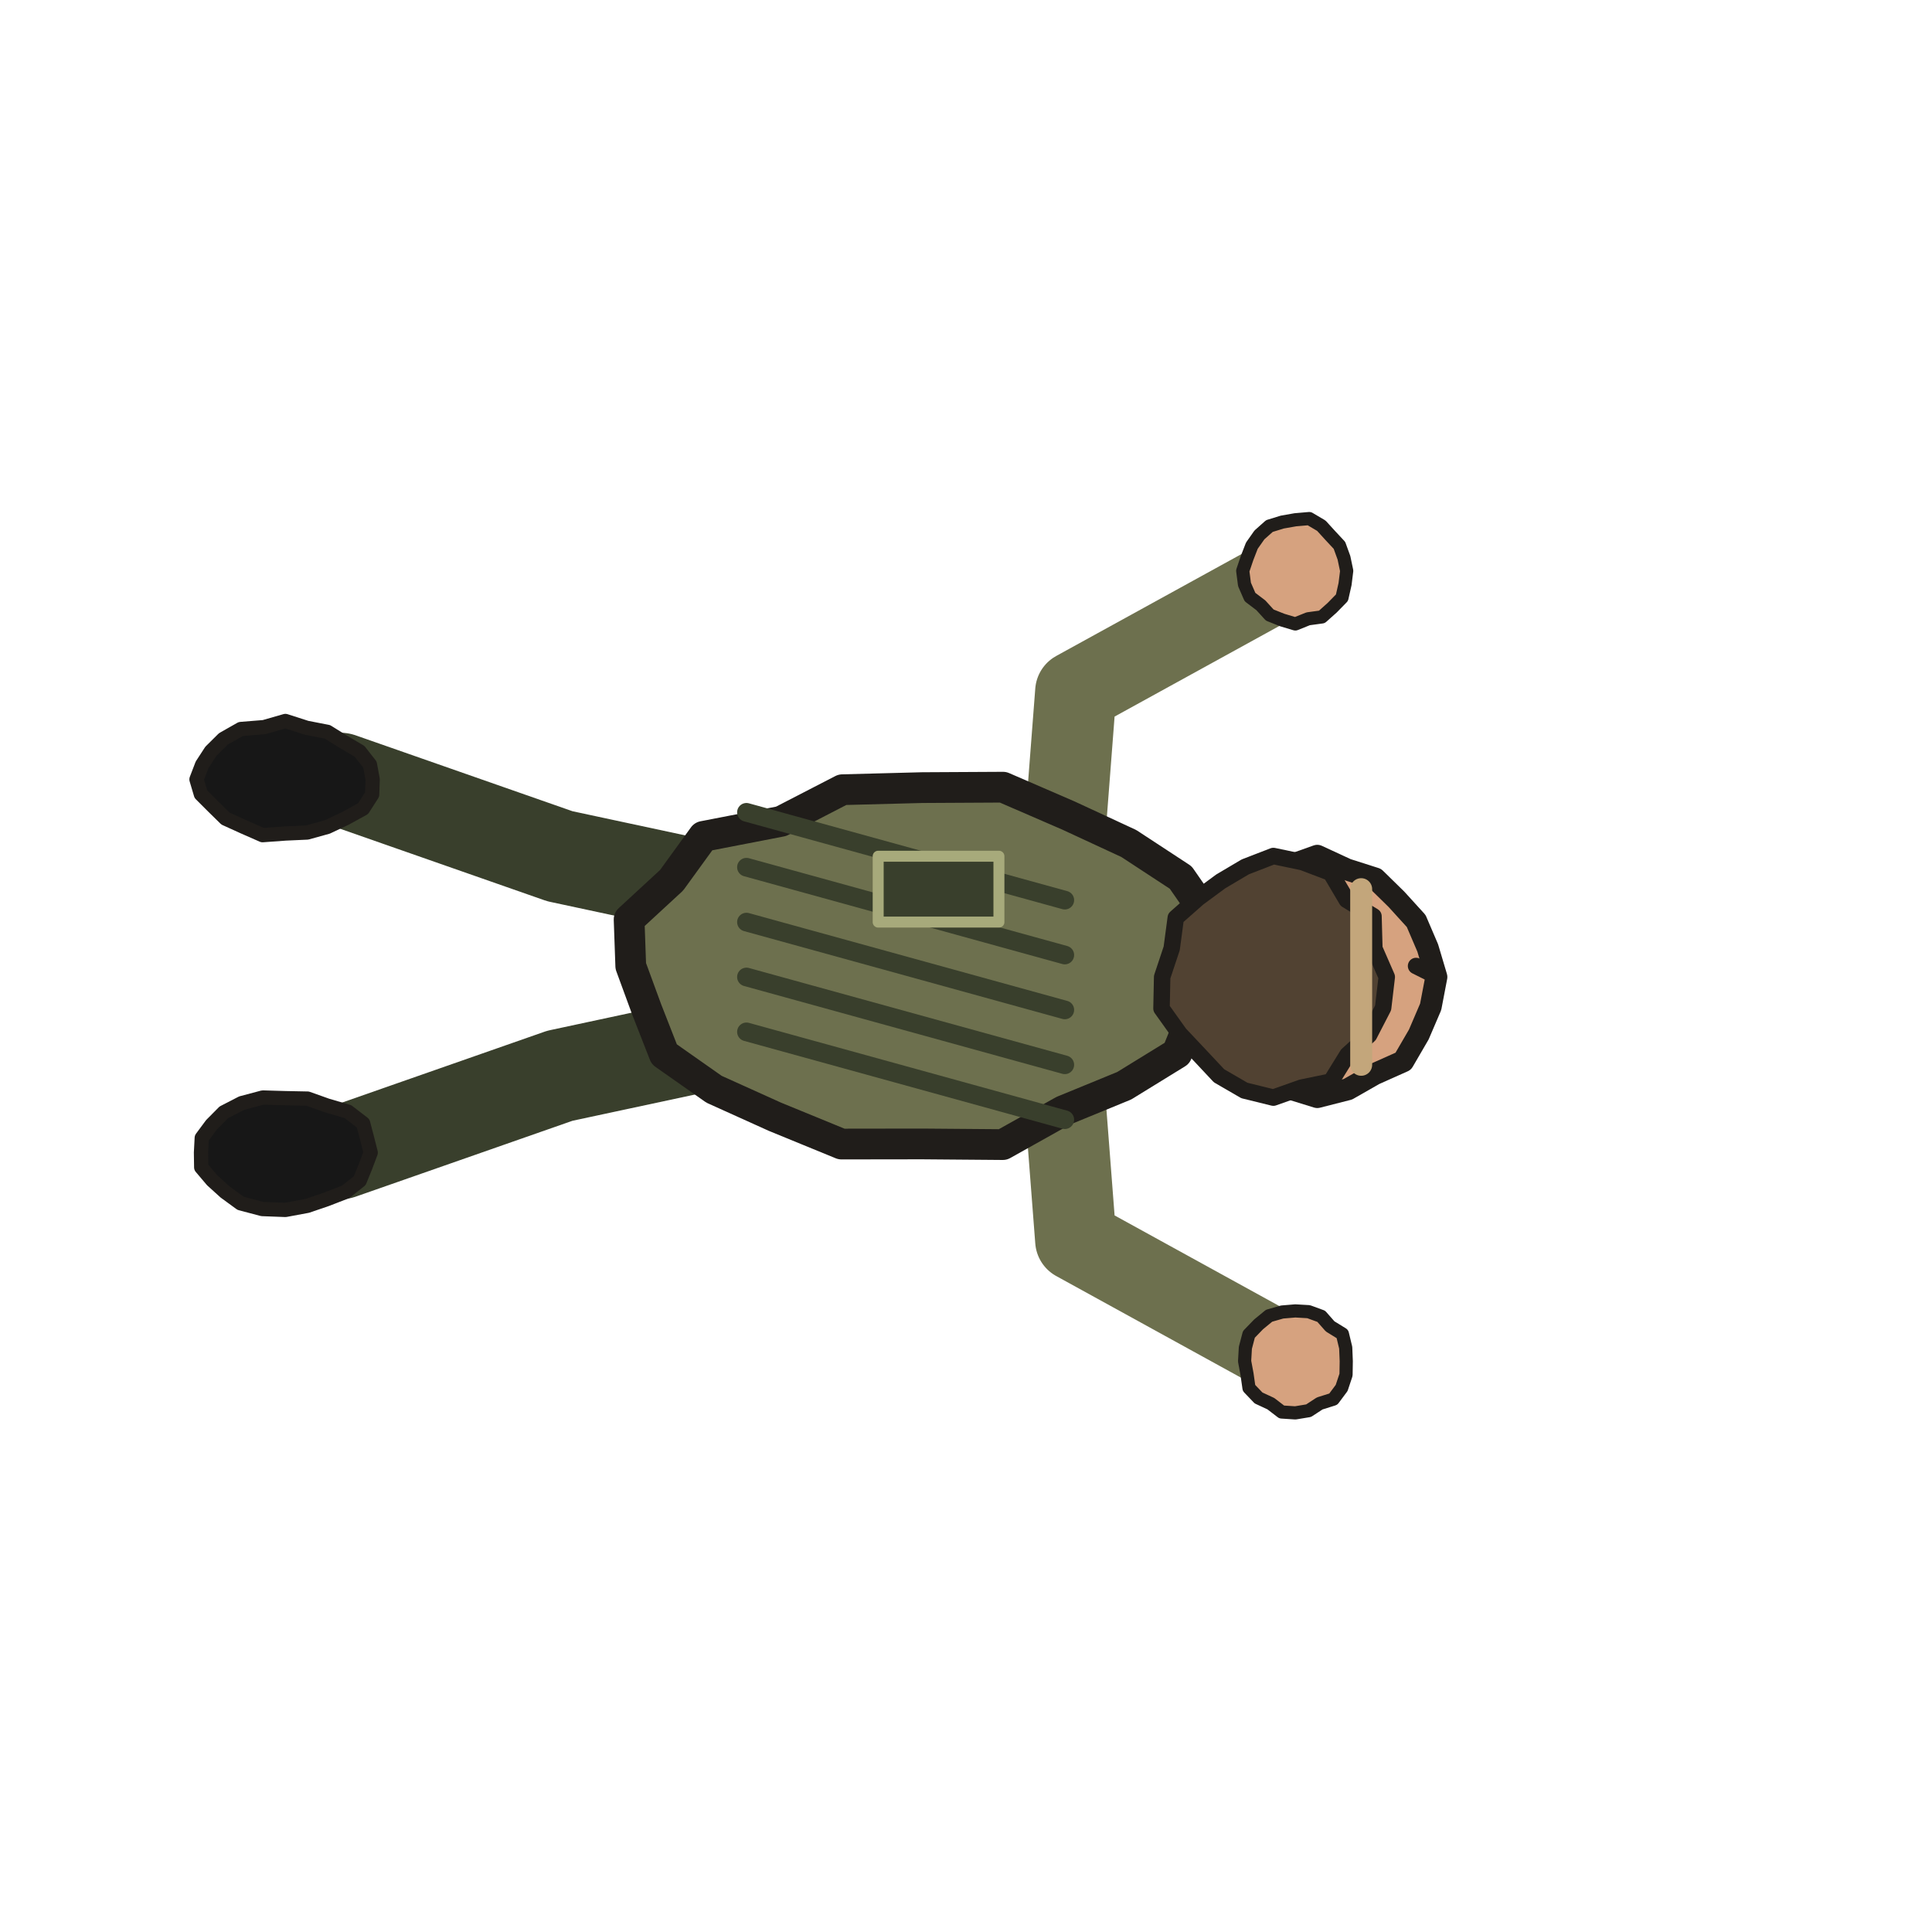
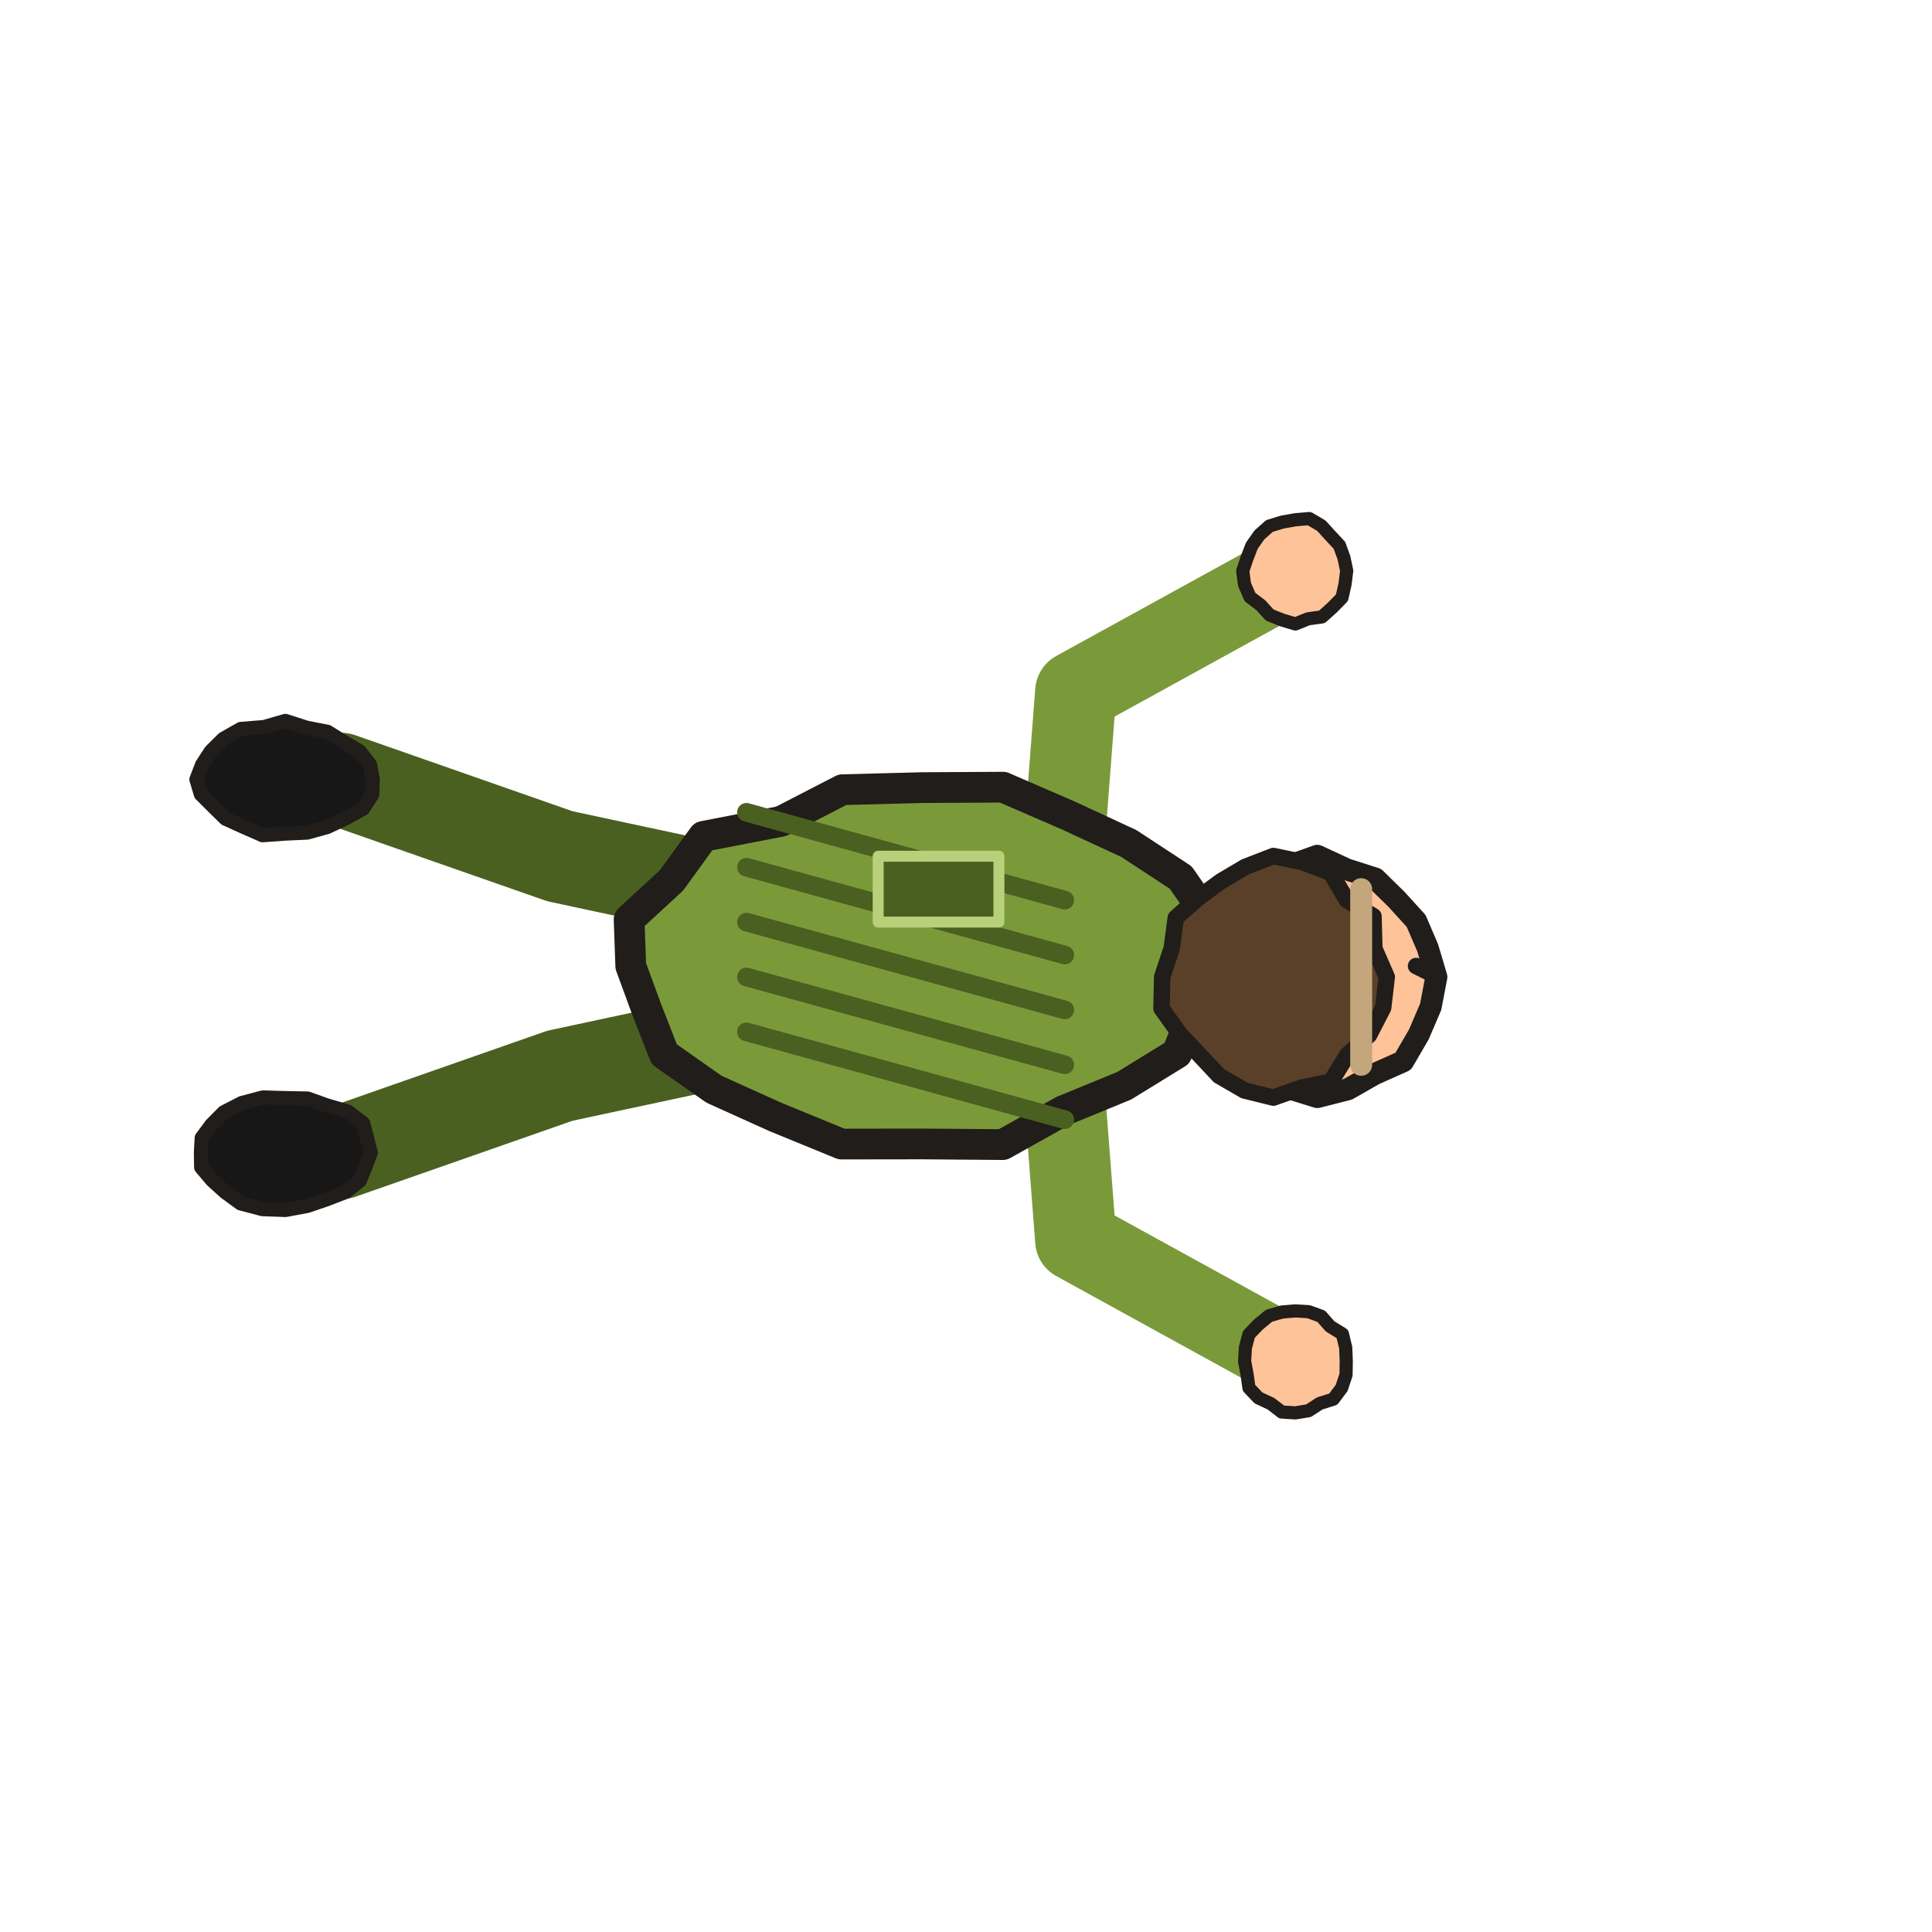
<svg xmlns="http://www.w3.org/2000/svg" width="176" height="176" viewBox="0 0 176 176">
-   <polyline points="65.00,81.00 51.00,78.00 31.00,71.00" fill="none" stroke="#393f2c" stroke-width="8.50" stroke-linejoin="round" stroke-linecap="round" />
+   <polyline points="65.00,81.00 51.00,78.00 31.00,71.00" fill="none" stroke="#4a6020" stroke-width="8.50" stroke-linejoin="round" stroke-linecap="round" />
  <polygon points="33.95,71.00 33.90,72.38 33.07,73.67 31.45,74.56 29.82,75.33 27.98,75.84 26.00,75.93 23.92,76.08 22.19,75.32 20.54,74.57 19.43,73.48 18.30,72.35 17.90,71.00 18.41,69.67 19.21,68.44 20.35,67.31 21.94,66.41 24.05,66.24 26.00,65.68 27.93,66.30 29.83,66.67 31.26,67.56 32.76,68.45 33.70,69.65" fill="#171717" stroke="#201d1a" stroke-width="1.30" stroke-linejoin="round" stroke-linecap="round" />
-   <polyline points="65.00,95.00 51.00,98.00 31.00,105.00" fill="none" stroke="#393f2c" stroke-width="8.50" stroke-linejoin="round" stroke-linecap="round" />
+   <polyline points="65.00,95.00 51.00,98.00 31.00,105.00" fill="none" stroke="#4a6020" stroke-width="8.50" stroke-linejoin="round" stroke-linecap="round" />
  <polygon points="33.77,105.00 33.29,106.28 32.77,107.56 31.48,108.58 29.75,109.25 27.99,109.85 26.00,110.22 23.89,110.14 21.92,109.62 20.51,108.59 19.33,107.52 18.33,106.34 18.31,105.00 18.38,103.66 19.27,102.46 20.39,101.33 22.02,100.49 23.94,99.98 26.00,100.04 28.02,100.08 29.79,100.71 31.70,101.27 33.08,102.33 33.44,103.70" fill="#171717" stroke="#201d1a" stroke-width="1.30" stroke-linejoin="round" stroke-linecap="round" />
-   <polyline points="97.00,76.00 98.00,63.00 118.00,52.00" fill="none" stroke="#6d704e" stroke-width="7.40" stroke-linejoin="round" stroke-linecap="round" />
-   <polygon points="122.68,52.00 122.53,53.21 122.25,54.45 121.36,55.36 120.42,56.20 119.17,56.37 118.00,56.84 116.80,56.48 115.67,56.03 114.86,55.14 113.87,54.39 113.37,53.24 113.21,52.00 113.61,50.82 114.04,49.71 114.73,48.73 115.64,47.92 116.81,47.56 118.00,47.35 119.27,47.24 120.37,47.89 121.20,48.80 122.02,49.68 122.43,50.81" fill="#d6a27f" stroke="#201d1a" stroke-width="1.20" stroke-linejoin="round" stroke-linecap="round" />
-   <polyline points="97.00,100.00 98.00,113.00 118.00,124.00" fill="none" stroke="#6d704e" stroke-width="7.40" stroke-linejoin="round" stroke-linecap="round" />
-   <polygon points="122.64,124.00 122.62,125.24 122.22,126.44 121.46,127.46 120.22,127.85 119.21,128.51 118.00,128.71 116.76,128.63 115.77,127.87 114.65,127.35 113.78,126.44 113.60,125.18 113.38,124.00 113.45,122.78 113.77,121.56 114.65,120.65 115.61,119.86 116.80,119.52 118.00,119.42 119.21,119.49 120.36,119.91 121.17,120.83 122.29,121.52 122.59,122.77" fill="#d6a27f" stroke="#201d1a" stroke-width="1.20" stroke-linejoin="round" stroke-linecap="round" />
-   <polygon points="112.46,88.00 108.84,91.94 107.22,95.95 102.41,98.91 96.85,101.19 91.35,104.27 84.00,104.21 76.66,104.22 70.61,101.74 65.05,99.23 60.51,96.04 58.92,91.98 57.46,88.00 57.31,83.76 61.18,80.19 64.08,76.19 71.16,74.82 76.74,71.94 84.00,71.75 91.37,71.71 97.35,74.30 102.83,76.84 107.56,79.94 110.26,83.83" fill="#6d704e" stroke="#201d1a" stroke-width="2.80" stroke-linejoin="round" stroke-linecap="round" />
-   <polyline points="68.00,74.00 97.00,82.00" fill="none" stroke="#393f2c" stroke-width="1.70" stroke-linejoin="round" stroke-linecap="round" />
-   <polyline points="68.00,79.00 97.00,87.00" fill="none" stroke="#393f2c" stroke-width="1.70" stroke-linejoin="round" stroke-linecap="round" />
-   <polyline points="68.00,84.00 97.00,92.00" fill="none" stroke="#393f2c" stroke-width="1.70" stroke-linejoin="round" stroke-linecap="round" />
-   <polyline points="68.00,89.00 97.00,97.00" fill="none" stroke="#393f2c" stroke-width="1.70" stroke-linejoin="round" stroke-linecap="round" />
-   <polyline points="68.00,94.00 97.00,102.00" fill="none" stroke="#393f2c" stroke-width="1.70" stroke-linejoin="round" stroke-linecap="round" />
-   <polygon points="80.00,78.00 91.00,78.00 91.00,84.00 80.00,84.00" fill="#393f2c" stroke="#a7aa7b" stroke-width="1.00" stroke-linejoin="round" stroke-linecap="round" />
-   <polygon points="130.85,89.00 130.33,91.72 129.25,94.24 127.83,96.68 125.21,97.85 122.79,99.23 120.00,99.94 117.25,99.09 114.73,97.95 112.81,96.06 110.65,94.30 109.18,91.85 109.58,89.00 109.30,86.19 111.22,84.02 112.82,81.95 114.78,80.12 117.25,78.94 120.00,77.96 122.68,79.20 125.28,80.03 127.21,81.92 129.01,83.90 130.06,86.35" fill="#d6a27f" stroke="#201d1a" stroke-width="2.00" stroke-linejoin="round" stroke-linecap="round" />
-   <polygon points="126.33,89.00 126.00,91.81 124.72,94.29 122.75,96.09 121.24,98.53 118.57,99.08 116.00,99.99 113.36,99.34 111.05,98.00 109.25,96.08 107.46,94.18 105.81,91.87 105.87,89.00 106.74,86.39 107.11,83.61 109.15,81.81 111.21,80.29 113.44,78.97 116.00,77.98 118.67,78.54 121.22,79.51 122.68,81.98 125.12,83.47 125.20,86.41" fill="#514232" stroke="#201d1a" stroke-width="1.50" stroke-linejoin="round" stroke-linecap="round" />
+   <polyline points="97.00,76.00 98.00,63.00 118.00,52.00" fill="none" stroke="#7a9a3a" stroke-width="7.40" stroke-linejoin="round" stroke-linecap="round" />
+   <polygon points="122.68,52.00 122.53,53.21 122.25,54.45 121.36,55.36 120.42,56.20 119.17,56.37 118.00,56.84 116.80,56.48 115.67,56.03 114.86,55.14 113.87,54.39 113.37,53.24 113.21,52.00 113.61,50.82 114.04,49.71 114.73,48.73 115.64,47.92 116.81,47.56 118.00,47.35 119.27,47.24 120.37,47.89 121.20,48.80 122.02,49.68 122.43,50.81" fill="#ffc39a" stroke="#201d1a" stroke-width="1.20" stroke-linejoin="round" stroke-linecap="round" />
+   <polyline points="97.00,100.00 98.00,113.00 118.00,124.00" fill="none" stroke="#7a9a3a" stroke-width="7.40" stroke-linejoin="round" stroke-linecap="round" />
+   <polygon points="122.64,124.00 122.62,125.24 122.22,126.44 121.46,127.46 120.22,127.85 119.21,128.51 118.00,128.71 116.76,128.63 115.77,127.87 114.65,127.35 113.78,126.44 113.60,125.18 113.38,124.00 113.45,122.78 113.77,121.56 114.65,120.65 115.61,119.86 116.80,119.52 118.00,119.42 119.21,119.49 120.36,119.91 121.17,120.83 122.29,121.52 122.59,122.77" fill="#ffc39a" stroke="#201d1a" stroke-width="1.20" stroke-linejoin="round" stroke-linecap="round" />
+   <polygon points="112.46,88.00 108.84,91.94 107.22,95.95 102.41,98.91 96.85,101.19 91.35,104.27 84.00,104.21 76.66,104.22 70.61,101.74 65.05,99.23 60.51,96.04 58.92,91.98 57.46,88.00 57.31,83.76 61.18,80.19 64.08,76.19 71.16,74.82 76.74,71.94 84.00,71.75 91.37,71.71 97.35,74.30 102.83,76.84 107.56,79.94 110.26,83.83" fill="#7a9a3a" stroke="#201d1a" stroke-width="2.80" stroke-linejoin="round" stroke-linecap="round" />
+   <polyline points="68.00,74.00 97.00,82.00" fill="none" stroke="#4a6020" stroke-width="1.70" stroke-linejoin="round" stroke-linecap="round" />
+   <polyline points="68.00,79.00 97.00,87.00" fill="none" stroke="#4a6020" stroke-width="1.70" stroke-linejoin="round" stroke-linecap="round" />
+   <polyline points="68.00,84.00 97.00,92.00" fill="none" stroke="#4a6020" stroke-width="1.70" stroke-linejoin="round" stroke-linecap="round" />
+   <polyline points="68.00,89.00 97.00,97.00" fill="none" stroke="#4a6020" stroke-width="1.70" stroke-linejoin="round" stroke-linecap="round" />
+   <polyline points="68.00,94.00 97.00,102.00" fill="none" stroke="#4a6020" stroke-width="1.70" stroke-linejoin="round" stroke-linecap="round" />
+   <polygon points="80.00,78.00 91.00,78.00 91.00,84.00 80.00,84.00" fill="#4a6020" stroke="#b8d07a" stroke-width="1.00" stroke-linejoin="round" stroke-linecap="round" />
+   <polygon points="130.85,89.00 130.33,91.72 129.25,94.24 127.83,96.68 125.21,97.85 122.79,99.23 120.00,99.94 117.25,99.09 114.73,97.95 112.81,96.06 110.65,94.30 109.18,91.85 109.58,89.00 109.30,86.19 111.22,84.02 112.82,81.95 114.78,80.12 117.25,78.94 120.00,77.96 122.68,79.20 125.28,80.03 127.21,81.92 129.01,83.90 130.06,86.35" fill="#ffc39a" stroke="#201d1a" stroke-width="2.00" stroke-linejoin="round" stroke-linecap="round" />
+   <polygon points="126.33,89.00 126.00,91.81 124.72,94.29 122.75,96.09 121.24,98.53 118.57,99.08 116.00,99.99 113.36,99.34 111.05,98.00 109.25,96.08 107.46,94.18 105.81,91.87 105.87,89.00 106.74,86.39 107.11,83.61 109.15,81.81 111.21,80.29 113.44,78.97 116.00,77.98 118.67,78.54 121.22,79.51 122.68,81.98 125.12,83.47 125.20,86.41" fill="#5a4028" stroke="#201d1a" stroke-width="1.50" stroke-linejoin="round" stroke-linecap="round" />
  <polyline points="124.00,81.00 124.00,97.00" fill="none" stroke="#c3a67b" stroke-width="2.00" stroke-linejoin="round" stroke-linecap="round" />
  <polyline points="129.00,88.00 131.00,89.00" fill="none" stroke="#201d1a" stroke-width="1.50" stroke-linejoin="round" stroke-linecap="round" />
</svg>
